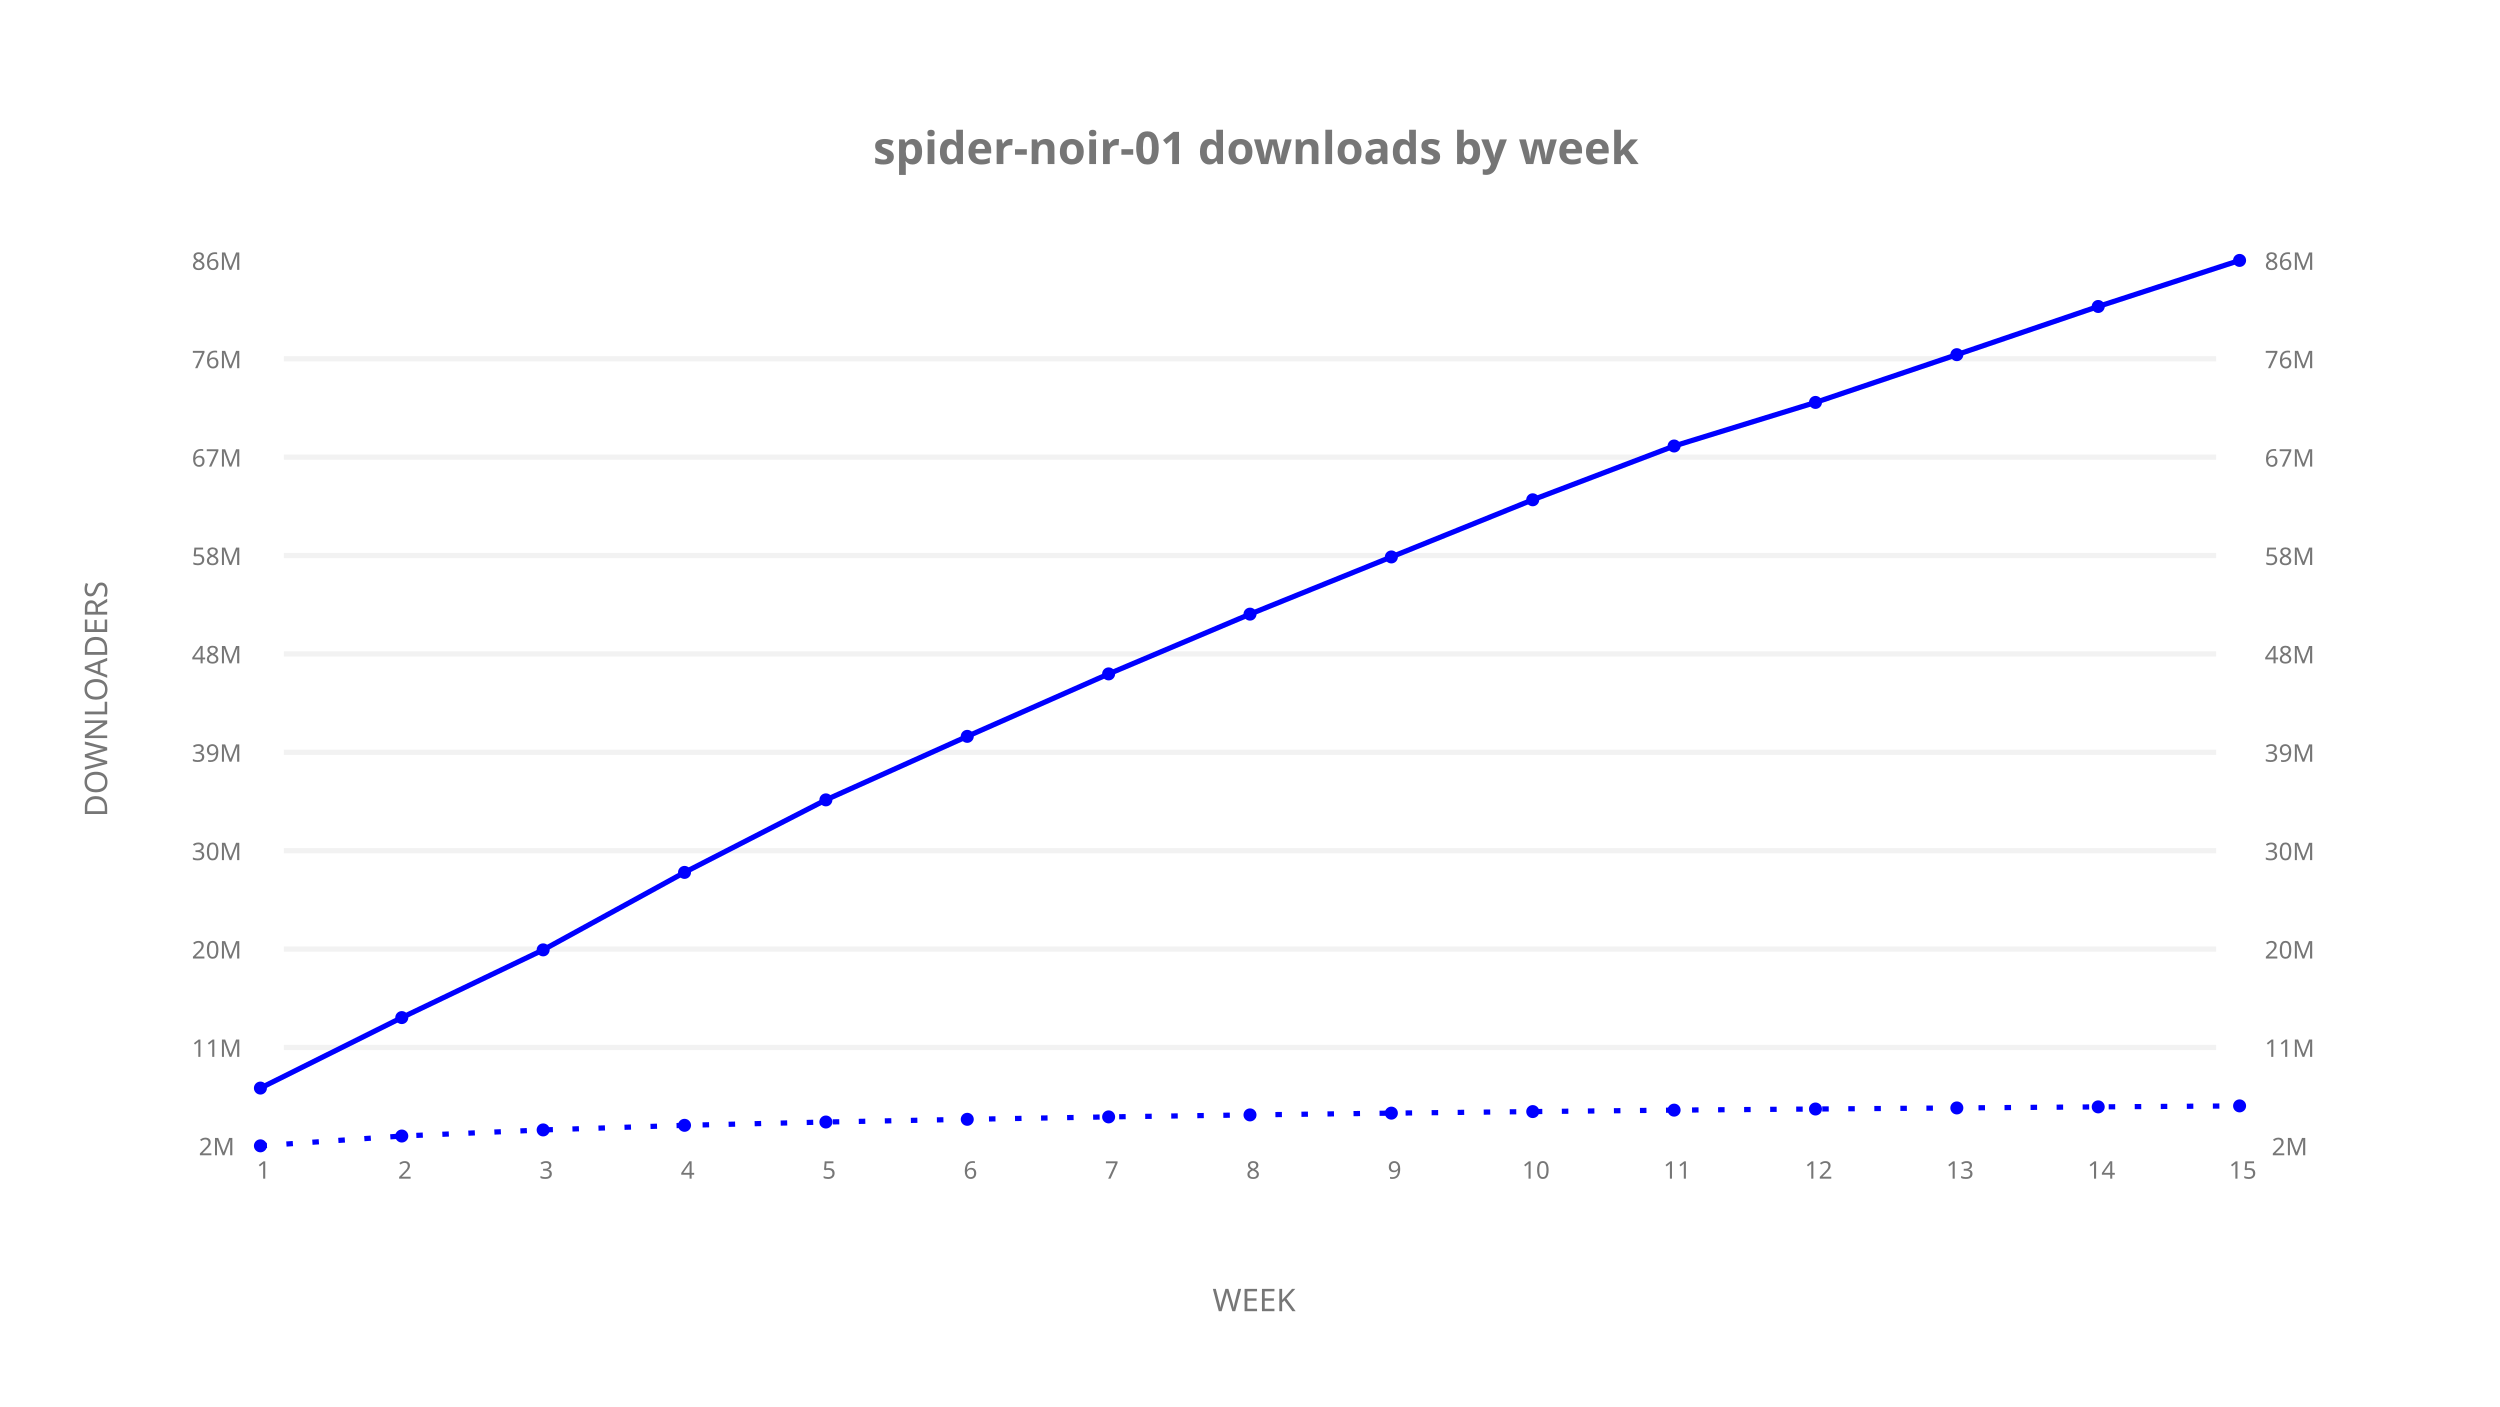
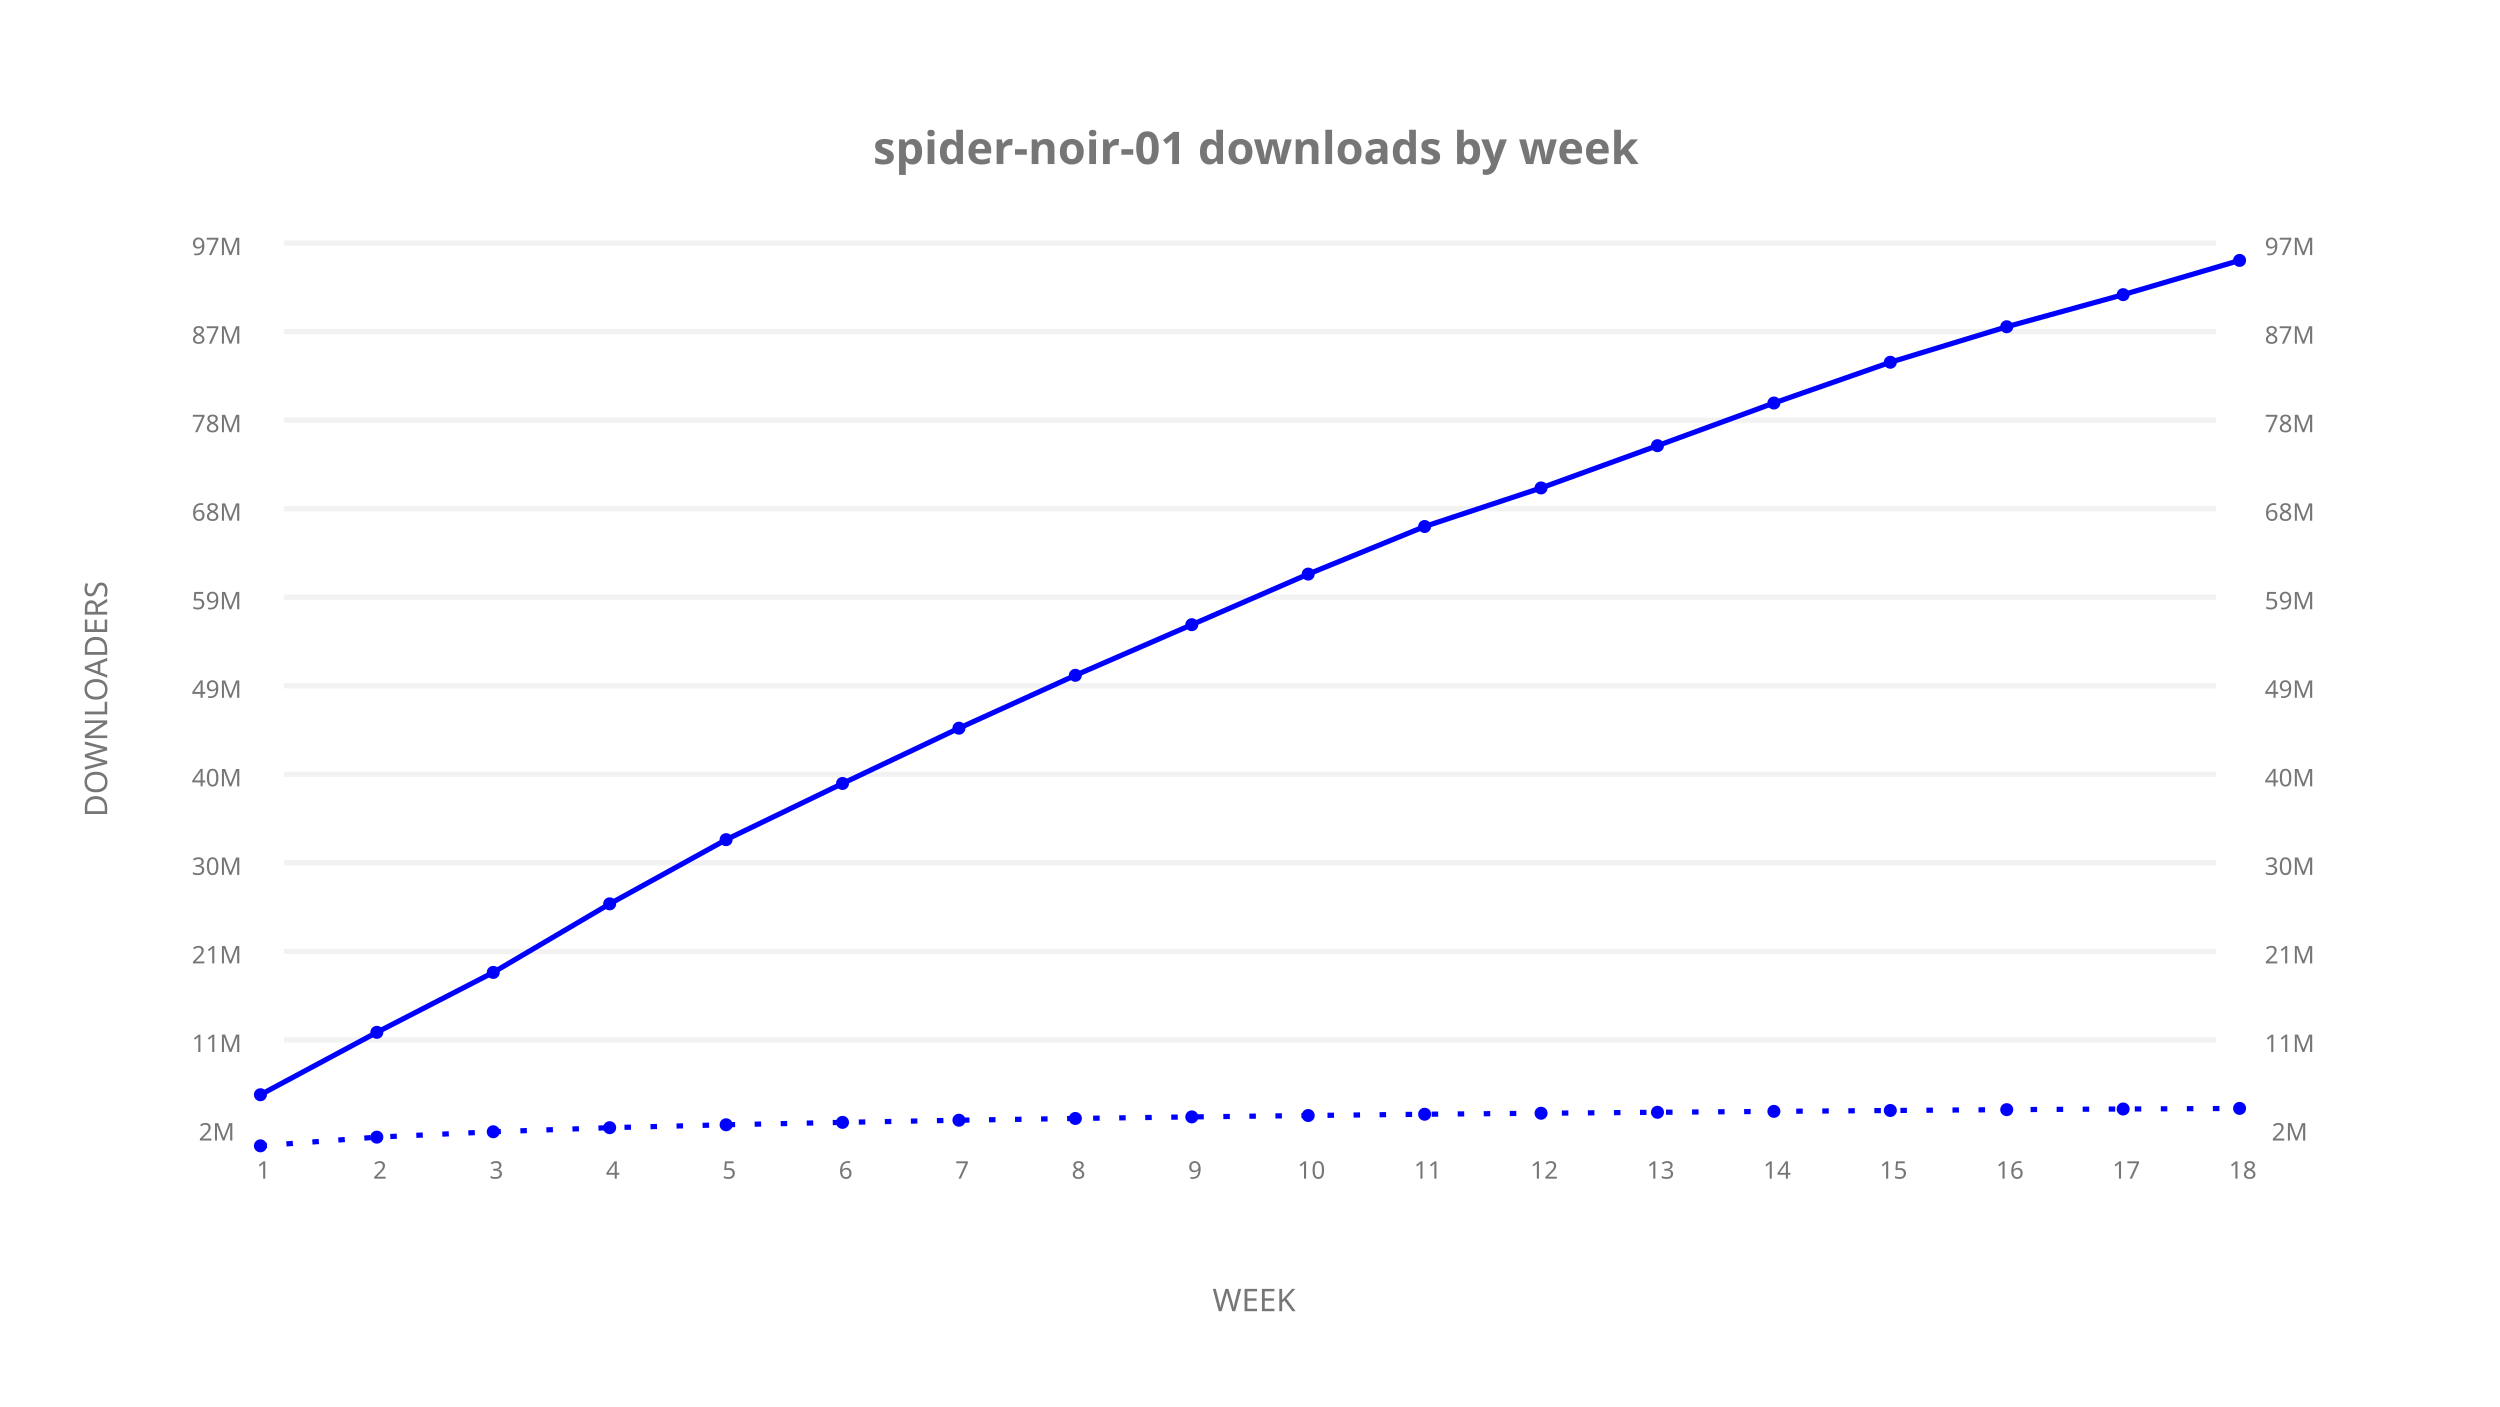
<svg xmlns="http://www.w3.org/2000/svg" xml:space="preserve" id="spider-noir-01-downloads-by-week-spider-noir-01-week" x="0px" y="0px" width="1920px" height="1080px" viewBox="0 0 1920 1080" enable-background="new 0 0 1920 1080" role="img">
  <g id="annotations">
    <text x="960" y="126" font-family="Atkinson Hyperlegible" font-size="26pt" text-anchor="middle" text-align="center" font-weight="600" font-style="normal" style="fill:rgb(118,118,118); fill-opacity:1; stroke:rgb(118,118,118); stroke-opacity:0; stroke-width:0.5"> spider-noir-01 downloads by week</text>
    <g id="axes-lines">
      <text x="960" y="1007" font-family="Atkinson Hyperlegible" font-size="18pt" text-anchor="middle" text-align="center" font-weight="500" font-style="normal" style="fill:rgb(118,118,118); fill-opacity:1; stroke:rgb(118,118,118); stroke-opacity:0; stroke-width:0.5"> WEEK</text>
      <text x="73" y="540" font-family="Atkinson Hyperlegible" font-size="18pt" text-anchor="middle" text-align="center" dominant-baseline="central" font-weight="500" font-style="normal" style="fill:rgb(118,118,118); fill-opacity:1; stroke:rgb(118,118,118); stroke-opacity:0; stroke-width:0.5" transform="rotate(-90,73,540)"> DOWNLOADERS</text>
    </g>
    <g id="tic-y-label-lines">
-       <line x1="218" y1="804.444" x2="1702" y2="804.444" style="fill:rgb(0,0,255); fill-opacity:0; stroke:rgb(242,242,242); stroke-opacity:1; stroke-width:4" />
-       <line x1="218" y1="728.889" x2="1702" y2="728.889" style="fill:rgb(0,0,255); fill-opacity:0; stroke:rgb(242,242,242); stroke-opacity:1; stroke-width:4" />
-       <line x1="218" y1="653.333" x2="1702" y2="653.333" style="fill:rgb(0,0,255); fill-opacity:0; stroke:rgb(242,242,242); stroke-opacity:1; stroke-width:4" />
-       <line x1="218" y1="577.778" x2="1702" y2="577.778" style="fill:rgb(0,0,255); fill-opacity:0; stroke:rgb(242,242,242); stroke-opacity:1; stroke-width:4" />
-       <line x1="218" y1="502.222" x2="1702" y2="502.222" style="fill:rgb(0,0,255); fill-opacity:0; stroke:rgb(242,242,242); stroke-opacity:1; stroke-width:4" />
-       <line x1="218" y1="426.667" x2="1702" y2="426.667" style="fill:rgb(0,0,255); fill-opacity:0; stroke:rgb(242,242,242); stroke-opacity:1; stroke-width:4" />
-       <line x1="218" y1="351.111" x2="1702" y2="351.111" style="fill:rgb(0,0,255); fill-opacity:0; stroke:rgb(242,242,242); stroke-opacity:1; stroke-width:4" />
-       <line x1="218" y1="275.556" x2="1702" y2="275.556" style="fill:rgb(0,0,255); fill-opacity:0; stroke:rgb(242,242,242); stroke-opacity:1; stroke-width:4" />
+       <line x1="218" y1="798.668" x2="1702" y2="798.668" style="fill:rgb(0,0,255); fill-opacity:0; stroke:rgb(242,242,242); stroke-opacity:1; stroke-width:4" />
+       <line x1="218" y1="730.668" x2="1702" y2="730.668" style="fill:rgb(0,0,255); fill-opacity:0; stroke:rgb(242,242,242); stroke-opacity:1; stroke-width:4" />
+       <line x1="218" y1="662.668" x2="1702" y2="662.668" style="fill:rgb(0,0,255); fill-opacity:0; stroke:rgb(242,242,242); stroke-opacity:1; stroke-width:4" />
+       <line x1="218" y1="594.668" x2="1702" y2="594.668" style="fill:rgb(0,0,255); fill-opacity:0; stroke:rgb(242,242,242); stroke-opacity:1; stroke-width:4" />
+       <line x1="218" y1="526.668" x2="1702" y2="526.668" style="fill:rgb(0,0,255); fill-opacity:0; stroke:rgb(242,242,242); stroke-opacity:1; stroke-width:4" />
+       <line x1="218" y1="458.668" x2="1702" y2="458.668" style="fill:rgb(0,0,255); fill-opacity:0; stroke:rgb(242,242,242); stroke-opacity:1; stroke-width:4" />
+       <line x1="218" y1="390.668" x2="1702" y2="390.668" style="fill:rgb(0,0,255); fill-opacity:0; stroke:rgb(242,242,242); stroke-opacity:1; stroke-width:4" />
+       <line x1="218" y1="322.668" x2="1702" y2="322.668" style="fill:rgb(0,0,255); fill-opacity:0; stroke:rgb(242,242,242); stroke-opacity:1; stroke-width:4" />
+       <line x1="218" y1="254.668" x2="1702" y2="254.668" style="fill:rgb(0,0,255); fill-opacity:0; stroke:rgb(242,242,242); stroke-opacity:1; stroke-width:4" />
+       <line x1="218" y1="186.668" x2="1702" y2="186.668" style="fill:rgb(0,0,255); fill-opacity:0; stroke:rgb(242,242,242); stroke-opacity:1; stroke-width:4" />
    </g>
    <g id="tic-x-labels">
      <text x="200" y="898" font-family="Atkinson Hyperlegible" font-size="14pt" text-anchor="middle" text-align="center" dominant-baseline="central" font-weight="400" font-style="normal" style="fill:rgb(118,118,118); fill-opacity:1; stroke:rgb(118,118,118); stroke-opacity:0; stroke-width:0.5"> 1</text>
-       <text x="308.571" y="898" font-family="Atkinson Hyperlegible" font-size="14pt" text-anchor="middle" text-align="center" dominant-baseline="central" font-weight="400" font-style="normal" style="fill:rgb(118,118,118); fill-opacity:1; stroke:rgb(118,118,118); stroke-opacity:0; stroke-width:0.5"> 2</text>
-       <text x="417.143" y="898" font-family="Atkinson Hyperlegible" font-size="14pt" text-anchor="middle" text-align="center" dominant-baseline="central" font-weight="400" font-style="normal" style="fill:rgb(118,118,118); fill-opacity:1; stroke:rgb(118,118,118); stroke-opacity:0; stroke-width:0.5"> 3</text>
-       <text x="525.714" y="898" font-family="Atkinson Hyperlegible" font-size="14pt" text-anchor="middle" text-align="center" dominant-baseline="central" font-weight="400" font-style="normal" style="fill:rgb(118,118,118); fill-opacity:1; stroke:rgb(118,118,118); stroke-opacity:0; stroke-width:0.5"> 4</text>
-       <text x="634.286" y="898" font-family="Atkinson Hyperlegible" font-size="14pt" text-anchor="middle" text-align="center" dominant-baseline="central" font-weight="400" font-style="normal" style="fill:rgb(118,118,118); fill-opacity:1; stroke:rgb(118,118,118); stroke-opacity:0; stroke-width:0.5"> 5</text>
-       <text x="742.857" y="898" font-family="Atkinson Hyperlegible" font-size="14pt" text-anchor="middle" text-align="center" dominant-baseline="central" font-weight="400" font-style="normal" style="fill:rgb(118,118,118); fill-opacity:1; stroke:rgb(118,118,118); stroke-opacity:0; stroke-width:0.5"> 6</text>
-       <text x="851.429" y="898" font-family="Atkinson Hyperlegible" font-size="14pt" text-anchor="middle" text-align="center" dominant-baseline="central" font-weight="400" font-style="normal" style="fill:rgb(118,118,118); fill-opacity:1; stroke:rgb(118,118,118); stroke-opacity:0; stroke-width:0.5"> 7</text>
-       <text x="960" y="898" font-family="Atkinson Hyperlegible" font-size="14pt" text-anchor="middle" text-align="center" dominant-baseline="central" font-weight="400" font-style="normal" style="fill:rgb(118,118,118); fill-opacity:1; stroke:rgb(118,118,118); stroke-opacity:0; stroke-width:0.5"> 8</text>
-       <text x="1068.571" y="898" font-family="Atkinson Hyperlegible" font-size="14pt" text-anchor="middle" text-align="center" dominant-baseline="central" font-weight="400" font-style="normal" style="fill:rgb(118,118,118); fill-opacity:1; stroke:rgb(118,118,118); stroke-opacity:0; stroke-width:0.5"> 9</text>
-       <text x="1177.143" y="898" font-family="Atkinson Hyperlegible" font-size="14pt" text-anchor="middle" text-align="center" dominant-baseline="central" font-weight="400" font-style="normal" style="fill:rgb(118,118,118); fill-opacity:1; stroke:rgb(118,118,118); stroke-opacity:0; stroke-width:0.5"> 10</text>
-       <text x="1285.714" y="898" font-family="Atkinson Hyperlegible" font-size="14pt" text-anchor="middle" text-align="center" dominant-baseline="central" font-weight="400" font-style="normal" style="fill:rgb(118,118,118); fill-opacity:1; stroke:rgb(118,118,118); stroke-opacity:0; stroke-width:0.5"> 11</text>
-       <text x="1394.286" y="898" font-family="Atkinson Hyperlegible" font-size="14pt" text-anchor="middle" text-align="center" dominant-baseline="central" font-weight="400" font-style="normal" style="fill:rgb(118,118,118); fill-opacity:1; stroke:rgb(118,118,118); stroke-opacity:0; stroke-width:0.5"> 12</text>
-       <text x="1502.857" y="898" font-family="Atkinson Hyperlegible" font-size="14pt" text-anchor="middle" text-align="center" dominant-baseline="central" font-weight="400" font-style="normal" style="fill:rgb(118,118,118); fill-opacity:1; stroke:rgb(118,118,118); stroke-opacity:0; stroke-width:0.5"> 13</text>
-       <text x="1611.429" y="898" font-family="Atkinson Hyperlegible" font-size="14pt" text-anchor="middle" text-align="center" dominant-baseline="central" font-weight="400" font-style="normal" style="fill:rgb(118,118,118); fill-opacity:1; stroke:rgb(118,118,118); stroke-opacity:0; stroke-width:0.5"> 14</text>
-       <text x="1720" y="898" font-family="Atkinson Hyperlegible" font-size="14pt" text-anchor="middle" text-align="center" dominant-baseline="central" font-weight="400" font-style="normal" style="fill:rgb(118,118,118); fill-opacity:1; stroke:rgb(118,118,118); stroke-opacity:0; stroke-width:0.5"> 15</text>
+       <text x="289.412" y="898" font-family="Atkinson Hyperlegible" font-size="14pt" text-anchor="middle" text-align="center" dominant-baseline="central" font-weight="400" font-style="normal" style="fill:rgb(118,118,118); fill-opacity:1; stroke:rgb(118,118,118); stroke-opacity:0; stroke-width:0.5"> 2</text>
+       <text x="378.824" y="898" font-family="Atkinson Hyperlegible" font-size="14pt" text-anchor="middle" text-align="center" dominant-baseline="central" font-weight="400" font-style="normal" style="fill:rgb(118,118,118); fill-opacity:1; stroke:rgb(118,118,118); stroke-opacity:0; stroke-width:0.5"> 3</text>
+       <text x="468.235" y="898" font-family="Atkinson Hyperlegible" font-size="14pt" text-anchor="middle" text-align="center" dominant-baseline="central" font-weight="400" font-style="normal" style="fill:rgb(118,118,118); fill-opacity:1; stroke:rgb(118,118,118); stroke-opacity:0; stroke-width:0.5"> 4</text>
+       <text x="557.647" y="898" font-family="Atkinson Hyperlegible" font-size="14pt" text-anchor="middle" text-align="center" dominant-baseline="central" font-weight="400" font-style="normal" style="fill:rgb(118,118,118); fill-opacity:1; stroke:rgb(118,118,118); stroke-opacity:0; stroke-width:0.5"> 5</text>
+       <text x="647.059" y="898" font-family="Atkinson Hyperlegible" font-size="14pt" text-anchor="middle" text-align="center" dominant-baseline="central" font-weight="400" font-style="normal" style="fill:rgb(118,118,118); fill-opacity:1; stroke:rgb(118,118,118); stroke-opacity:0; stroke-width:0.5"> 6</text>
+       <text x="736.471" y="898" font-family="Atkinson Hyperlegible" font-size="14pt" text-anchor="middle" text-align="center" dominant-baseline="central" font-weight="400" font-style="normal" style="fill:rgb(118,118,118); fill-opacity:1; stroke:rgb(118,118,118); stroke-opacity:0; stroke-width:0.5"> 7</text>
+       <text x="825.882" y="898" font-family="Atkinson Hyperlegible" font-size="14pt" text-anchor="middle" text-align="center" dominant-baseline="central" font-weight="400" font-style="normal" style="fill:rgb(118,118,118); fill-opacity:1; stroke:rgb(118,118,118); stroke-opacity:0; stroke-width:0.5"> 8</text>
+       <text x="915.294" y="898" font-family="Atkinson Hyperlegible" font-size="14pt" text-anchor="middle" text-align="center" dominant-baseline="central" font-weight="400" font-style="normal" style="fill:rgb(118,118,118); fill-opacity:1; stroke:rgb(118,118,118); stroke-opacity:0; stroke-width:0.5"> 9</text>
+       <text x="1004.706" y="898" font-family="Atkinson Hyperlegible" font-size="14pt" text-anchor="middle" text-align="center" dominant-baseline="central" font-weight="400" font-style="normal" style="fill:rgb(118,118,118); fill-opacity:1; stroke:rgb(118,118,118); stroke-opacity:0; stroke-width:0.5"> 10</text>
+       <text x="1094.118" y="898" font-family="Atkinson Hyperlegible" font-size="14pt" text-anchor="middle" text-align="center" dominant-baseline="central" font-weight="400" font-style="normal" style="fill:rgb(118,118,118); fill-opacity:1; stroke:rgb(118,118,118); stroke-opacity:0; stroke-width:0.5"> 11</text>
+       <text x="1183.529" y="898" font-family="Atkinson Hyperlegible" font-size="14pt" text-anchor="middle" text-align="center" dominant-baseline="central" font-weight="400" font-style="normal" style="fill:rgb(118,118,118); fill-opacity:1; stroke:rgb(118,118,118); stroke-opacity:0; stroke-width:0.5"> 12</text>
+       <text x="1272.941" y="898" font-family="Atkinson Hyperlegible" font-size="14pt" text-anchor="middle" text-align="center" dominant-baseline="central" font-weight="400" font-style="normal" style="fill:rgb(118,118,118); fill-opacity:1; stroke:rgb(118,118,118); stroke-opacity:0; stroke-width:0.5"> 13</text>
+       <text x="1362.353" y="898" font-family="Atkinson Hyperlegible" font-size="14pt" text-anchor="middle" text-align="center" dominant-baseline="central" font-weight="400" font-style="normal" style="fill:rgb(118,118,118); fill-opacity:1; stroke:rgb(118,118,118); stroke-opacity:0; stroke-width:0.5"> 14</text>
+       <text x="1451.765" y="898" font-family="Atkinson Hyperlegible" font-size="14pt" text-anchor="middle" text-align="center" dominant-baseline="central" font-weight="400" font-style="normal" style="fill:rgb(118,118,118); fill-opacity:1; stroke:rgb(118,118,118); stroke-opacity:0; stroke-width:0.5"> 15</text>
+       <text x="1541.176" y="898" font-family="Atkinson Hyperlegible" font-size="14pt" text-anchor="middle" text-align="center" dominant-baseline="central" font-weight="400" font-style="normal" style="fill:rgb(118,118,118); fill-opacity:1; stroke:rgb(118,118,118); stroke-opacity:0; stroke-width:0.5"> 16</text>
+       <text x="1630.588" y="898" font-family="Atkinson Hyperlegible" font-size="14pt" text-anchor="middle" text-align="center" dominant-baseline="central" font-weight="400" font-style="normal" style="fill:rgb(118,118,118); fill-opacity:1; stroke:rgb(118,118,118); stroke-opacity:0; stroke-width:0.5"> 17</text>
+       <text x="1720" y="898" font-family="Atkinson Hyperlegible" font-size="14pt" text-anchor="middle" text-align="center" dominant-baseline="central" font-weight="400" font-style="normal" style="fill:rgb(118,118,118); fill-opacity:1; stroke:rgb(118,118,118); stroke-opacity:0; stroke-width:0.5"> 18</text>
    </g>
    <g id="tic-y-labels">
-       <text x="164" y="880" font-family="Atkinson Hyperlegible" font-size="14pt" text-anchor="middle" text-align="center" dominant-baseline="central" font-weight="400" font-style="normal" style="fill:rgb(118,118,118); fill-opacity:1; stroke:rgb(118,118,118); stroke-opacity:0; stroke-width:0.5"> 2M</text>
-       <text x="1756" y="880" font-family="Atkinson Hyperlegible" font-size="14pt" text-anchor="middle" text-align="center" dominant-baseline="central" font-weight="400" font-style="normal" style="fill:rgb(118,118,118); fill-opacity:1; stroke:rgb(118,118,118); stroke-opacity:0; stroke-width:0.5"> 2M</text>
-       <text x="164" y="804.444" font-family="Atkinson Hyperlegible" font-size="14pt" text-anchor="middle" text-align="center" dominant-baseline="central" font-weight="400" font-style="normal" style="fill:rgb(118,118,118); fill-opacity:1; stroke:rgb(118,118,118); stroke-opacity:0; stroke-width:0.5"> 11M</text>
-       <text x="1756" y="804.444" font-family="Atkinson Hyperlegible" font-size="14pt" text-anchor="middle" text-align="center" dominant-baseline="central" font-weight="400" font-style="normal" style="fill:rgb(118,118,118); fill-opacity:1; stroke:rgb(118,118,118); stroke-opacity:0; stroke-width:0.5"> 11M</text>
-       <text x="164" y="728.889" font-family="Atkinson Hyperlegible" font-size="14pt" text-anchor="middle" text-align="center" dominant-baseline="central" font-weight="400" font-style="normal" style="fill:rgb(118,118,118); fill-opacity:1; stroke:rgb(118,118,118); stroke-opacity:0; stroke-width:0.5"> 20M</text>
-       <text x="1756" y="728.889" font-family="Atkinson Hyperlegible" font-size="14pt" text-anchor="middle" text-align="center" dominant-baseline="central" font-weight="400" font-style="normal" style="fill:rgb(118,118,118); fill-opacity:1; stroke:rgb(118,118,118); stroke-opacity:0; stroke-width:0.5"> 20M</text>
-       <text x="164" y="653.333" font-family="Atkinson Hyperlegible" font-size="14pt" text-anchor="middle" text-align="center" dominant-baseline="central" font-weight="400" font-style="normal" style="fill:rgb(118,118,118); fill-opacity:1; stroke:rgb(118,118,118); stroke-opacity:0; stroke-width:0.5"> 30M</text>
-       <text x="1756" y="653.333" font-family="Atkinson Hyperlegible" font-size="14pt" text-anchor="middle" text-align="center" dominant-baseline="central" font-weight="400" font-style="normal" style="fill:rgb(118,118,118); fill-opacity:1; stroke:rgb(118,118,118); stroke-opacity:0; stroke-width:0.5"> 30M</text>
-       <text x="164" y="577.778" font-family="Atkinson Hyperlegible" font-size="14pt" text-anchor="middle" text-align="center" dominant-baseline="central" font-weight="400" font-style="normal" style="fill:rgb(118,118,118); fill-opacity:1; stroke:rgb(118,118,118); stroke-opacity:0; stroke-width:0.5"> 39M</text>
-       <text x="1756" y="577.778" font-family="Atkinson Hyperlegible" font-size="14pt" text-anchor="middle" text-align="center" dominant-baseline="central" font-weight="400" font-style="normal" style="fill:rgb(118,118,118); fill-opacity:1; stroke:rgb(118,118,118); stroke-opacity:0; stroke-width:0.5"> 39M</text>
-       <text x="164" y="502.222" font-family="Atkinson Hyperlegible" font-size="14pt" text-anchor="middle" text-align="center" dominant-baseline="central" font-weight="400" font-style="normal" style="fill:rgb(118,118,118); fill-opacity:1; stroke:rgb(118,118,118); stroke-opacity:0; stroke-width:0.5"> 48M</text>
-       <text x="1756" y="502.222" font-family="Atkinson Hyperlegible" font-size="14pt" text-anchor="middle" text-align="center" dominant-baseline="central" font-weight="400" font-style="normal" style="fill:rgb(118,118,118); fill-opacity:1; stroke:rgb(118,118,118); stroke-opacity:0; stroke-width:0.5"> 48M</text>
-       <text x="164" y="426.667" font-family="Atkinson Hyperlegible" font-size="14pt" text-anchor="middle" text-align="center" dominant-baseline="central" font-weight="400" font-style="normal" style="fill:rgb(118,118,118); fill-opacity:1; stroke:rgb(118,118,118); stroke-opacity:0; stroke-width:0.5"> 58M</text>
-       <text x="1756" y="426.667" font-family="Atkinson Hyperlegible" font-size="14pt" text-anchor="middle" text-align="center" dominant-baseline="central" font-weight="400" font-style="normal" style="fill:rgb(118,118,118); fill-opacity:1; stroke:rgb(118,118,118); stroke-opacity:0; stroke-width:0.5"> 58M</text>
-       <text x="164" y="351.111" font-family="Atkinson Hyperlegible" font-size="14pt" text-anchor="middle" text-align="center" dominant-baseline="central" font-weight="400" font-style="normal" style="fill:rgb(118,118,118); fill-opacity:1; stroke:rgb(118,118,118); stroke-opacity:0; stroke-width:0.5"> 67M</text>
-       <text x="1756" y="351.111" font-family="Atkinson Hyperlegible" font-size="14pt" text-anchor="middle" text-align="center" dominant-baseline="central" font-weight="400" font-style="normal" style="fill:rgb(118,118,118); fill-opacity:1; stroke:rgb(118,118,118); stroke-opacity:0; stroke-width:0.5"> 67M</text>
-       <text x="164" y="275.556" font-family="Atkinson Hyperlegible" font-size="14pt" text-anchor="middle" text-align="center" dominant-baseline="central" font-weight="400" font-style="normal" style="fill:rgb(118,118,118); fill-opacity:1; stroke:rgb(118,118,118); stroke-opacity:0; stroke-width:0.5"> 76M</text>
-       <text x="1756" y="275.556" font-family="Atkinson Hyperlegible" font-size="14pt" text-anchor="middle" text-align="center" dominant-baseline="central" font-weight="400" font-style="normal" style="fill:rgb(118,118,118); fill-opacity:1; stroke:rgb(118,118,118); stroke-opacity:0; stroke-width:0.5"> 76M</text>
-       <text x="164" y="200" font-family="Atkinson Hyperlegible" font-size="14pt" text-anchor="middle" text-align="center" dominant-baseline="central" font-weight="400" font-style="normal" style="fill:rgb(118,118,118); fill-opacity:1; stroke:rgb(118,118,118); stroke-opacity:0; stroke-width:0.5"> 86M</text>
-       <text x="1756" y="200" font-family="Atkinson Hyperlegible" font-size="14pt" text-anchor="middle" text-align="center" dominant-baseline="central" font-weight="400" font-style="normal" style="fill:rgb(118,118,118); fill-opacity:1; stroke:rgb(118,118,118); stroke-opacity:0; stroke-width:0.5"> 86M</text>
+       <text x="164" y="868.668" font-family="Atkinson Hyperlegible" font-size="14pt" text-anchor="middle" text-align="center" dominant-baseline="central" font-weight="400" font-style="normal" style="fill:rgb(118,118,118); fill-opacity:1; stroke:rgb(118,118,118); stroke-opacity:0; stroke-width:0.5"> 2M</text>
+       <text x="1756" y="868.668" font-family="Atkinson Hyperlegible" font-size="14pt" text-anchor="middle" text-align="center" dominant-baseline="central" font-weight="400" font-style="normal" style="fill:rgb(118,118,118); fill-opacity:1; stroke:rgb(118,118,118); stroke-opacity:0; stroke-width:0.5"> 2M</text>
+       <text x="164" y="800.668" font-family="Atkinson Hyperlegible" font-size="14pt" text-anchor="middle" text-align="center" dominant-baseline="central" font-weight="400" font-style="normal" style="fill:rgb(118,118,118); fill-opacity:1; stroke:rgb(118,118,118); stroke-opacity:0; stroke-width:0.5"> 11M</text>
+       <text x="1756" y="800.668" font-family="Atkinson Hyperlegible" font-size="14pt" text-anchor="middle" text-align="center" dominant-baseline="central" font-weight="400" font-style="normal" style="fill:rgb(118,118,118); fill-opacity:1; stroke:rgb(118,118,118); stroke-opacity:0; stroke-width:0.5"> 11M</text>
+       <text x="164" y="732.668" font-family="Atkinson Hyperlegible" font-size="14pt" text-anchor="middle" text-align="center" dominant-baseline="central" font-weight="400" font-style="normal" style="fill:rgb(118,118,118); fill-opacity:1; stroke:rgb(118,118,118); stroke-opacity:0; stroke-width:0.5"> 21M</text>
+       <text x="1756" y="732.668" font-family="Atkinson Hyperlegible" font-size="14pt" text-anchor="middle" text-align="center" dominant-baseline="central" font-weight="400" font-style="normal" style="fill:rgb(118,118,118); fill-opacity:1; stroke:rgb(118,118,118); stroke-opacity:0; stroke-width:0.5"> 21M</text>
+       <text x="164" y="664.668" font-family="Atkinson Hyperlegible" font-size="14pt" text-anchor="middle" text-align="center" dominant-baseline="central" font-weight="400" font-style="normal" style="fill:rgb(118,118,118); fill-opacity:1; stroke:rgb(118,118,118); stroke-opacity:0; stroke-width:0.5"> 30M</text>
+       <text x="1756" y="664.668" font-family="Atkinson Hyperlegible" font-size="14pt" text-anchor="middle" text-align="center" dominant-baseline="central" font-weight="400" font-style="normal" style="fill:rgb(118,118,118); fill-opacity:1; stroke:rgb(118,118,118); stroke-opacity:0; stroke-width:0.5"> 30M</text>
+       <text x="164" y="596.668" font-family="Atkinson Hyperlegible" font-size="14pt" text-anchor="middle" text-align="center" dominant-baseline="central" font-weight="400" font-style="normal" style="fill:rgb(118,118,118); fill-opacity:1; stroke:rgb(118,118,118); stroke-opacity:0; stroke-width:0.5"> 40M</text>
+       <text x="1756" y="596.668" font-family="Atkinson Hyperlegible" font-size="14pt" text-anchor="middle" text-align="center" dominant-baseline="central" font-weight="400" font-style="normal" style="fill:rgb(118,118,118); fill-opacity:1; stroke:rgb(118,118,118); stroke-opacity:0; stroke-width:0.5"> 40M</text>
+       <text x="164" y="528.668" font-family="Atkinson Hyperlegible" font-size="14pt" text-anchor="middle" text-align="center" dominant-baseline="central" font-weight="400" font-style="normal" style="fill:rgb(118,118,118); fill-opacity:1; stroke:rgb(118,118,118); stroke-opacity:0; stroke-width:0.5"> 49M</text>
+       <text x="1756" y="528.668" font-family="Atkinson Hyperlegible" font-size="14pt" text-anchor="middle" text-align="center" dominant-baseline="central" font-weight="400" font-style="normal" style="fill:rgb(118,118,118); fill-opacity:1; stroke:rgb(118,118,118); stroke-opacity:0; stroke-width:0.5"> 49M</text>
+       <text x="164" y="460.668" font-family="Atkinson Hyperlegible" font-size="14pt" text-anchor="middle" text-align="center" dominant-baseline="central" font-weight="400" font-style="normal" style="fill:rgb(118,118,118); fill-opacity:1; stroke:rgb(118,118,118); stroke-opacity:0; stroke-width:0.5"> 59M</text>
+       <text x="1756" y="460.668" font-family="Atkinson Hyperlegible" font-size="14pt" text-anchor="middle" text-align="center" dominant-baseline="central" font-weight="400" font-style="normal" style="fill:rgb(118,118,118); fill-opacity:1; stroke:rgb(118,118,118); stroke-opacity:0; stroke-width:0.5"> 59M</text>
+       <text x="164" y="392.668" font-family="Atkinson Hyperlegible" font-size="14pt" text-anchor="middle" text-align="center" dominant-baseline="central" font-weight="400" font-style="normal" style="fill:rgb(118,118,118); fill-opacity:1; stroke:rgb(118,118,118); stroke-opacity:0; stroke-width:0.5"> 68M</text>
+       <text x="1756" y="392.668" font-family="Atkinson Hyperlegible" font-size="14pt" text-anchor="middle" text-align="center" dominant-baseline="central" font-weight="400" font-style="normal" style="fill:rgb(118,118,118); fill-opacity:1; stroke:rgb(118,118,118); stroke-opacity:0; stroke-width:0.5"> 68M</text>
+       <text x="164" y="324.668" font-family="Atkinson Hyperlegible" font-size="14pt" text-anchor="middle" text-align="center" dominant-baseline="central" font-weight="400" font-style="normal" style="fill:rgb(118,118,118); fill-opacity:1; stroke:rgb(118,118,118); stroke-opacity:0; stroke-width:0.5"> 78M</text>
+       <text x="1756" y="324.668" font-family="Atkinson Hyperlegible" font-size="14pt" text-anchor="middle" text-align="center" dominant-baseline="central" font-weight="400" font-style="normal" style="fill:rgb(118,118,118); fill-opacity:1; stroke:rgb(118,118,118); stroke-opacity:0; stroke-width:0.5"> 78M</text>
+       <text x="164" y="256.668" font-family="Atkinson Hyperlegible" font-size="14pt" text-anchor="middle" text-align="center" dominant-baseline="central" font-weight="400" font-style="normal" style="fill:rgb(118,118,118); fill-opacity:1; stroke:rgb(118,118,118); stroke-opacity:0; stroke-width:0.5"> 87M</text>
+       <text x="1756" y="256.668" font-family="Atkinson Hyperlegible" font-size="14pt" text-anchor="middle" text-align="center" dominant-baseline="central" font-weight="400" font-style="normal" style="fill:rgb(118,118,118); fill-opacity:1; stroke:rgb(118,118,118); stroke-opacity:0; stroke-width:0.5"> 87M</text>
+       <text x="164" y="188.668" font-family="Atkinson Hyperlegible" font-size="14pt" text-anchor="middle" text-align="center" dominant-baseline="central" font-weight="400" font-style="normal" style="fill:rgb(118,118,118); fill-opacity:1; stroke:rgb(118,118,118); stroke-opacity:0; stroke-width:0.5"> 97M</text>
+       <text x="1756" y="188.668" font-family="Atkinson Hyperlegible" font-size="14pt" text-anchor="middle" text-align="center" dominant-baseline="central" font-weight="400" font-style="normal" style="fill:rgb(118,118,118); fill-opacity:1; stroke:rgb(118,118,118); stroke-opacity:0; stroke-width:0.5"> 97M</text>
    </g>
  </g>
  <g id="polyline-spider-noir-01 downloads by week">
-     <polyline points="200,835.646 308.571,781.505 417.143,729.503 525.714,670.005 634.286,614.299 742.857,565.526 851.429,517.558 960,471.664 1068.57,427.732 1177.14,383.839 1285.71,342.532 1394.29,309.061 1502.86,272.383 1611.43,235.38 1720,200 " style="fill:rgb(0,0,255); fill-opacity:0; stroke:rgb(0,0,255); stroke-opacity:1; stroke-width:4" />
+     <polyline points="200,840.748 289.412,792.834 378.824,746.814 468.235,694.16 557.647,644.861 647.059,601.699 736.471,559.248 825.882,518.633 915.294,479.755 1004.71,440.91 1094.12,404.355 1183.53,374.734 1272.94,342.274 1362.35,309.528 1451.76,278.217 1541.18,250.944 1630.59,226.297 1720,200 " style="fill:rgb(0,0,255); fill-opacity:0; stroke:rgb(0,0,255); stroke-opacity:1; stroke-width:4" />
  </g>
  <g id="markers-spider-noir-01 downloads by week">
-     <circle cx="200" cy="835.646" r="5" style="fill:rgb(0,0,255); fill-opacity:1; stroke:rgb(0,0,255); stroke-opacity:0; stroke-width:4">
+     <circle cx="200" cy="840.748" r="5" style="fill:rgb(0,0,255); fill-opacity:1; stroke:rgb(0,0,255); stroke-opacity:0; stroke-width:4">
</circle>
-     <circle cx="308.571" cy="781.505" r="5" style="fill:rgb(0,0,255); fill-opacity:1; stroke:rgb(0,0,255); stroke-opacity:0; stroke-width:4">
+     <circle cx="289.412" cy="792.834" r="5" style="fill:rgb(0,0,255); fill-opacity:1; stroke:rgb(0,0,255); stroke-opacity:0; stroke-width:4">
</circle>
-     <circle cx="417.143" cy="729.503" r="5" style="fill:rgb(0,0,255); fill-opacity:1; stroke:rgb(0,0,255); stroke-opacity:0; stroke-width:4">
+     <circle cx="378.824" cy="746.814" r="5" style="fill:rgb(0,0,255); fill-opacity:1; stroke:rgb(0,0,255); stroke-opacity:0; stroke-width:4">
</circle>
-     <circle cx="525.714" cy="670.005" r="5" style="fill:rgb(0,0,255); fill-opacity:1; stroke:rgb(0,0,255); stroke-opacity:0; stroke-width:4">
+     <circle cx="468.235" cy="694.16" r="5" style="fill:rgb(0,0,255); fill-opacity:1; stroke:rgb(0,0,255); stroke-opacity:0; stroke-width:4">
</circle>
-     <circle cx="634.286" cy="614.299" r="5" style="fill:rgb(0,0,255); fill-opacity:1; stroke:rgb(0,0,255); stroke-opacity:0; stroke-width:4">
+     <circle cx="557.647" cy="644.861" r="5" style="fill:rgb(0,0,255); fill-opacity:1; stroke:rgb(0,0,255); stroke-opacity:0; stroke-width:4">
</circle>
-     <circle cx="742.857" cy="565.526" r="5" style="fill:rgb(0,0,255); fill-opacity:1; stroke:rgb(0,0,255); stroke-opacity:0; stroke-width:4">
+     <circle cx="647.059" cy="601.699" r="5" style="fill:rgb(0,0,255); fill-opacity:1; stroke:rgb(0,0,255); stroke-opacity:0; stroke-width:4">
</circle>
-     <circle cx="851.429" cy="517.558" r="5" style="fill:rgb(0,0,255); fill-opacity:1; stroke:rgb(0,0,255); stroke-opacity:0; stroke-width:4">
+     <circle cx="736.471" cy="559.248" r="5" style="fill:rgb(0,0,255); fill-opacity:1; stroke:rgb(0,0,255); stroke-opacity:0; stroke-width:4">
</circle>
-     <circle cx="960" cy="471.664" r="5" style="fill:rgb(0,0,255); fill-opacity:1; stroke:rgb(0,0,255); stroke-opacity:0; stroke-width:4">
+     <circle cx="825.882" cy="518.633" r="5" style="fill:rgb(0,0,255); fill-opacity:1; stroke:rgb(0,0,255); stroke-opacity:0; stroke-width:4">
</circle>
-     <circle cx="1068.571" cy="427.732" r="5" style="fill:rgb(0,0,255); fill-opacity:1; stroke:rgb(0,0,255); stroke-opacity:0; stroke-width:4">
+     <circle cx="915.294" cy="479.755" r="5" style="fill:rgb(0,0,255); fill-opacity:1; stroke:rgb(0,0,255); stroke-opacity:0; stroke-width:4">
</circle>
-     <circle cx="1177.143" cy="383.839" r="5" style="fill:rgb(0,0,255); fill-opacity:1; stroke:rgb(0,0,255); stroke-opacity:0; stroke-width:4">
+     <circle cx="1004.706" cy="440.91" r="5" style="fill:rgb(0,0,255); fill-opacity:1; stroke:rgb(0,0,255); stroke-opacity:0; stroke-width:4">
</circle>
-     <circle cx="1285.714" cy="342.532" r="5" style="fill:rgb(0,0,255); fill-opacity:1; stroke:rgb(0,0,255); stroke-opacity:0; stroke-width:4">
+     <circle cx="1094.118" cy="404.355" r="5" style="fill:rgb(0,0,255); fill-opacity:1; stroke:rgb(0,0,255); stroke-opacity:0; stroke-width:4">
</circle>
-     <circle cx="1394.286" cy="309.061" r="5" style="fill:rgb(0,0,255); fill-opacity:1; stroke:rgb(0,0,255); stroke-opacity:0; stroke-width:4">
+     <circle cx="1183.529" cy="374.734" r="5" style="fill:rgb(0,0,255); fill-opacity:1; stroke:rgb(0,0,255); stroke-opacity:0; stroke-width:4">
</circle>
-     <circle cx="1502.857" cy="272.383" r="5" style="fill:rgb(0,0,255); fill-opacity:1; stroke:rgb(0,0,255); stroke-opacity:0; stroke-width:4">
+     <circle cx="1272.941" cy="342.274" r="5" style="fill:rgb(0,0,255); fill-opacity:1; stroke:rgb(0,0,255); stroke-opacity:0; stroke-width:4">
</circle>
-     <circle cx="1611.429" cy="235.38" r="5" style="fill:rgb(0,0,255); fill-opacity:1; stroke:rgb(0,0,255); stroke-opacity:0; stroke-width:4">
+     <circle cx="1362.353" cy="309.528" r="5" style="fill:rgb(0,0,255); fill-opacity:1; stroke:rgb(0,0,255); stroke-opacity:0; stroke-width:4">
+ </circle>
+     <circle cx="1451.765" cy="278.217" r="5" style="fill:rgb(0,0,255); fill-opacity:1; stroke:rgb(0,0,255); stroke-opacity:0; stroke-width:4">
+ </circle>
+     <circle cx="1541.176" cy="250.944" r="5" style="fill:rgb(0,0,255); fill-opacity:1; stroke:rgb(0,0,255); stroke-opacity:0; stroke-width:4">
+ </circle>
+     <circle cx="1630.588" cy="226.297" r="5" style="fill:rgb(0,0,255); fill-opacity:1; stroke:rgb(0,0,255); stroke-opacity:0; stroke-width:4">
</circle>
    <circle cx="1720" cy="200" r="5" style="fill:rgb(0,0,255); fill-opacity:1; stroke:rgb(0,0,255); stroke-opacity:0; stroke-width:4">
</circle>
  </g>
  <g id="polyline-spider-noir-01 downloads by week uploaders">
-     <polyline points="200,880 308.571,872.47 417.143,867.782 525.714,864.251 634.286,861.714 742.857,859.638 851.429,857.776 960,856.247 1068.57,854.895 1177.14,853.695 1285.71,852.585 1394.29,851.717 1502.86,850.897 1611.43,850.087 1720,849.323 " stroke-dasharray="5 15" style="fill:rgb(0,0,255); fill-opacity:0; stroke:rgb(0,0,255); stroke-opacity:1; stroke-width:4" />
+     <polyline points="200,880 289.412,873.336 378.824,869.187 468.235,866.062 557.647,863.818 647.059,861.98 736.471,860.332 825.882,858.979 915.294,857.783 1004.71,856.72 1094.12,855.739 1183.53,854.97 1272.94,854.245 1362.35,853.528 1451.76,852.852 1541.18,852.213 1630.59,851.71 1720,851.251 " stroke-dasharray="5 15" style="fill:rgb(0,0,255); fill-opacity:0; stroke:rgb(0,0,255); stroke-opacity:1; stroke-width:4" />
  </g>
  <g id="markers-spider-noir-01 downloads by week uploaders">
    <circle cx="200" cy="880" r="5" style="fill:rgb(0,0,255); fill-opacity:1; stroke:rgb(0,0,255); stroke-opacity:0; stroke-width:4">
</circle>
-     <circle cx="308.571" cy="872.47" r="5" style="fill:rgb(0,0,255); fill-opacity:1; stroke:rgb(0,0,255); stroke-opacity:0; stroke-width:4">
+     <circle cx="289.412" cy="873.336" r="5" style="fill:rgb(0,0,255); fill-opacity:1; stroke:rgb(0,0,255); stroke-opacity:0; stroke-width:4">
</circle>
-     <circle cx="417.143" cy="867.782" r="5" style="fill:rgb(0,0,255); fill-opacity:1; stroke:rgb(0,0,255); stroke-opacity:0; stroke-width:4">
+     <circle cx="378.824" cy="869.187" r="5" style="fill:rgb(0,0,255); fill-opacity:1; stroke:rgb(0,0,255); stroke-opacity:0; stroke-width:4">
</circle>
-     <circle cx="525.714" cy="864.251" r="5" style="fill:rgb(0,0,255); fill-opacity:1; stroke:rgb(0,0,255); stroke-opacity:0; stroke-width:4">
+     <circle cx="468.235" cy="866.062" r="5" style="fill:rgb(0,0,255); fill-opacity:1; stroke:rgb(0,0,255); stroke-opacity:0; stroke-width:4">
</circle>
-     <circle cx="634.286" cy="861.714" r="5" style="fill:rgb(0,0,255); fill-opacity:1; stroke:rgb(0,0,255); stroke-opacity:0; stroke-width:4">
+     <circle cx="557.647" cy="863.818" r="5" style="fill:rgb(0,0,255); fill-opacity:1; stroke:rgb(0,0,255); stroke-opacity:0; stroke-width:4">
</circle>
-     <circle cx="742.857" cy="859.638" r="5" style="fill:rgb(0,0,255); fill-opacity:1; stroke:rgb(0,0,255); stroke-opacity:0; stroke-width:4">
+     <circle cx="647.059" cy="861.98" r="5" style="fill:rgb(0,0,255); fill-opacity:1; stroke:rgb(0,0,255); stroke-opacity:0; stroke-width:4">
</circle>
-     <circle cx="851.429" cy="857.776" r="5" style="fill:rgb(0,0,255); fill-opacity:1; stroke:rgb(0,0,255); stroke-opacity:0; stroke-width:4">
+     <circle cx="736.471" cy="860.332" r="5" style="fill:rgb(0,0,255); fill-opacity:1; stroke:rgb(0,0,255); stroke-opacity:0; stroke-width:4">
</circle>
-     <circle cx="960" cy="856.247" r="5" style="fill:rgb(0,0,255); fill-opacity:1; stroke:rgb(0,0,255); stroke-opacity:0; stroke-width:4">
+     <circle cx="825.882" cy="858.979" r="5" style="fill:rgb(0,0,255); fill-opacity:1; stroke:rgb(0,0,255); stroke-opacity:0; stroke-width:4">
</circle>
-     <circle cx="1068.571" cy="854.895" r="5" style="fill:rgb(0,0,255); fill-opacity:1; stroke:rgb(0,0,255); stroke-opacity:0; stroke-width:4">
+     <circle cx="915.294" cy="857.783" r="5" style="fill:rgb(0,0,255); fill-opacity:1; stroke:rgb(0,0,255); stroke-opacity:0; stroke-width:4">
</circle>
-     <circle cx="1177.143" cy="853.695" r="5" style="fill:rgb(0,0,255); fill-opacity:1; stroke:rgb(0,0,255); stroke-opacity:0; stroke-width:4">
+     <circle cx="1004.706" cy="856.72" r="5" style="fill:rgb(0,0,255); fill-opacity:1; stroke:rgb(0,0,255); stroke-opacity:0; stroke-width:4">
</circle>
-     <circle cx="1285.714" cy="852.585" r="5" style="fill:rgb(0,0,255); fill-opacity:1; stroke:rgb(0,0,255); stroke-opacity:0; stroke-width:4">
+     <circle cx="1094.118" cy="855.739" r="5" style="fill:rgb(0,0,255); fill-opacity:1; stroke:rgb(0,0,255); stroke-opacity:0; stroke-width:4">
</circle>
-     <circle cx="1394.286" cy="851.717" r="5" style="fill:rgb(0,0,255); fill-opacity:1; stroke:rgb(0,0,255); stroke-opacity:0; stroke-width:4">
+     <circle cx="1183.529" cy="854.97" r="5" style="fill:rgb(0,0,255); fill-opacity:1; stroke:rgb(0,0,255); stroke-opacity:0; stroke-width:4">
</circle>
-     <circle cx="1502.857" cy="850.897" r="5" style="fill:rgb(0,0,255); fill-opacity:1; stroke:rgb(0,0,255); stroke-opacity:0; stroke-width:4">
+     <circle cx="1272.941" cy="854.245" r="5" style="fill:rgb(0,0,255); fill-opacity:1; stroke:rgb(0,0,255); stroke-opacity:0; stroke-width:4">
</circle>
-     <circle cx="1611.429" cy="850.087" r="5" style="fill:rgb(0,0,255); fill-opacity:1; stroke:rgb(0,0,255); stroke-opacity:0; stroke-width:4">
+     <circle cx="1362.353" cy="853.528" r="5" style="fill:rgb(0,0,255); fill-opacity:1; stroke:rgb(0,0,255); stroke-opacity:0; stroke-width:4">
</circle>
-     <circle cx="1720" cy="849.323" r="5" style="fill:rgb(0,0,255); fill-opacity:1; stroke:rgb(0,0,255); stroke-opacity:0; stroke-width:4">
+     <circle cx="1451.765" cy="852.852" r="5" style="fill:rgb(0,0,255); fill-opacity:1; stroke:rgb(0,0,255); stroke-opacity:0; stroke-width:4">
+ </circle>
+     <circle cx="1541.176" cy="852.213" r="5" style="fill:rgb(0,0,255); fill-opacity:1; stroke:rgb(0,0,255); stroke-opacity:0; stroke-width:4">
+ </circle>
+     <circle cx="1630.588" cy="851.71" r="5" style="fill:rgb(0,0,255); fill-opacity:1; stroke:rgb(0,0,255); stroke-opacity:0; stroke-width:4">
+ </circle>
+     <circle cx="1720" cy="851.251" r="5" style="fill:rgb(0,0,255); fill-opacity:1; stroke:rgb(0,0,255); stroke-opacity:0; stroke-width:4">
</circle>
  </g>
</svg>
